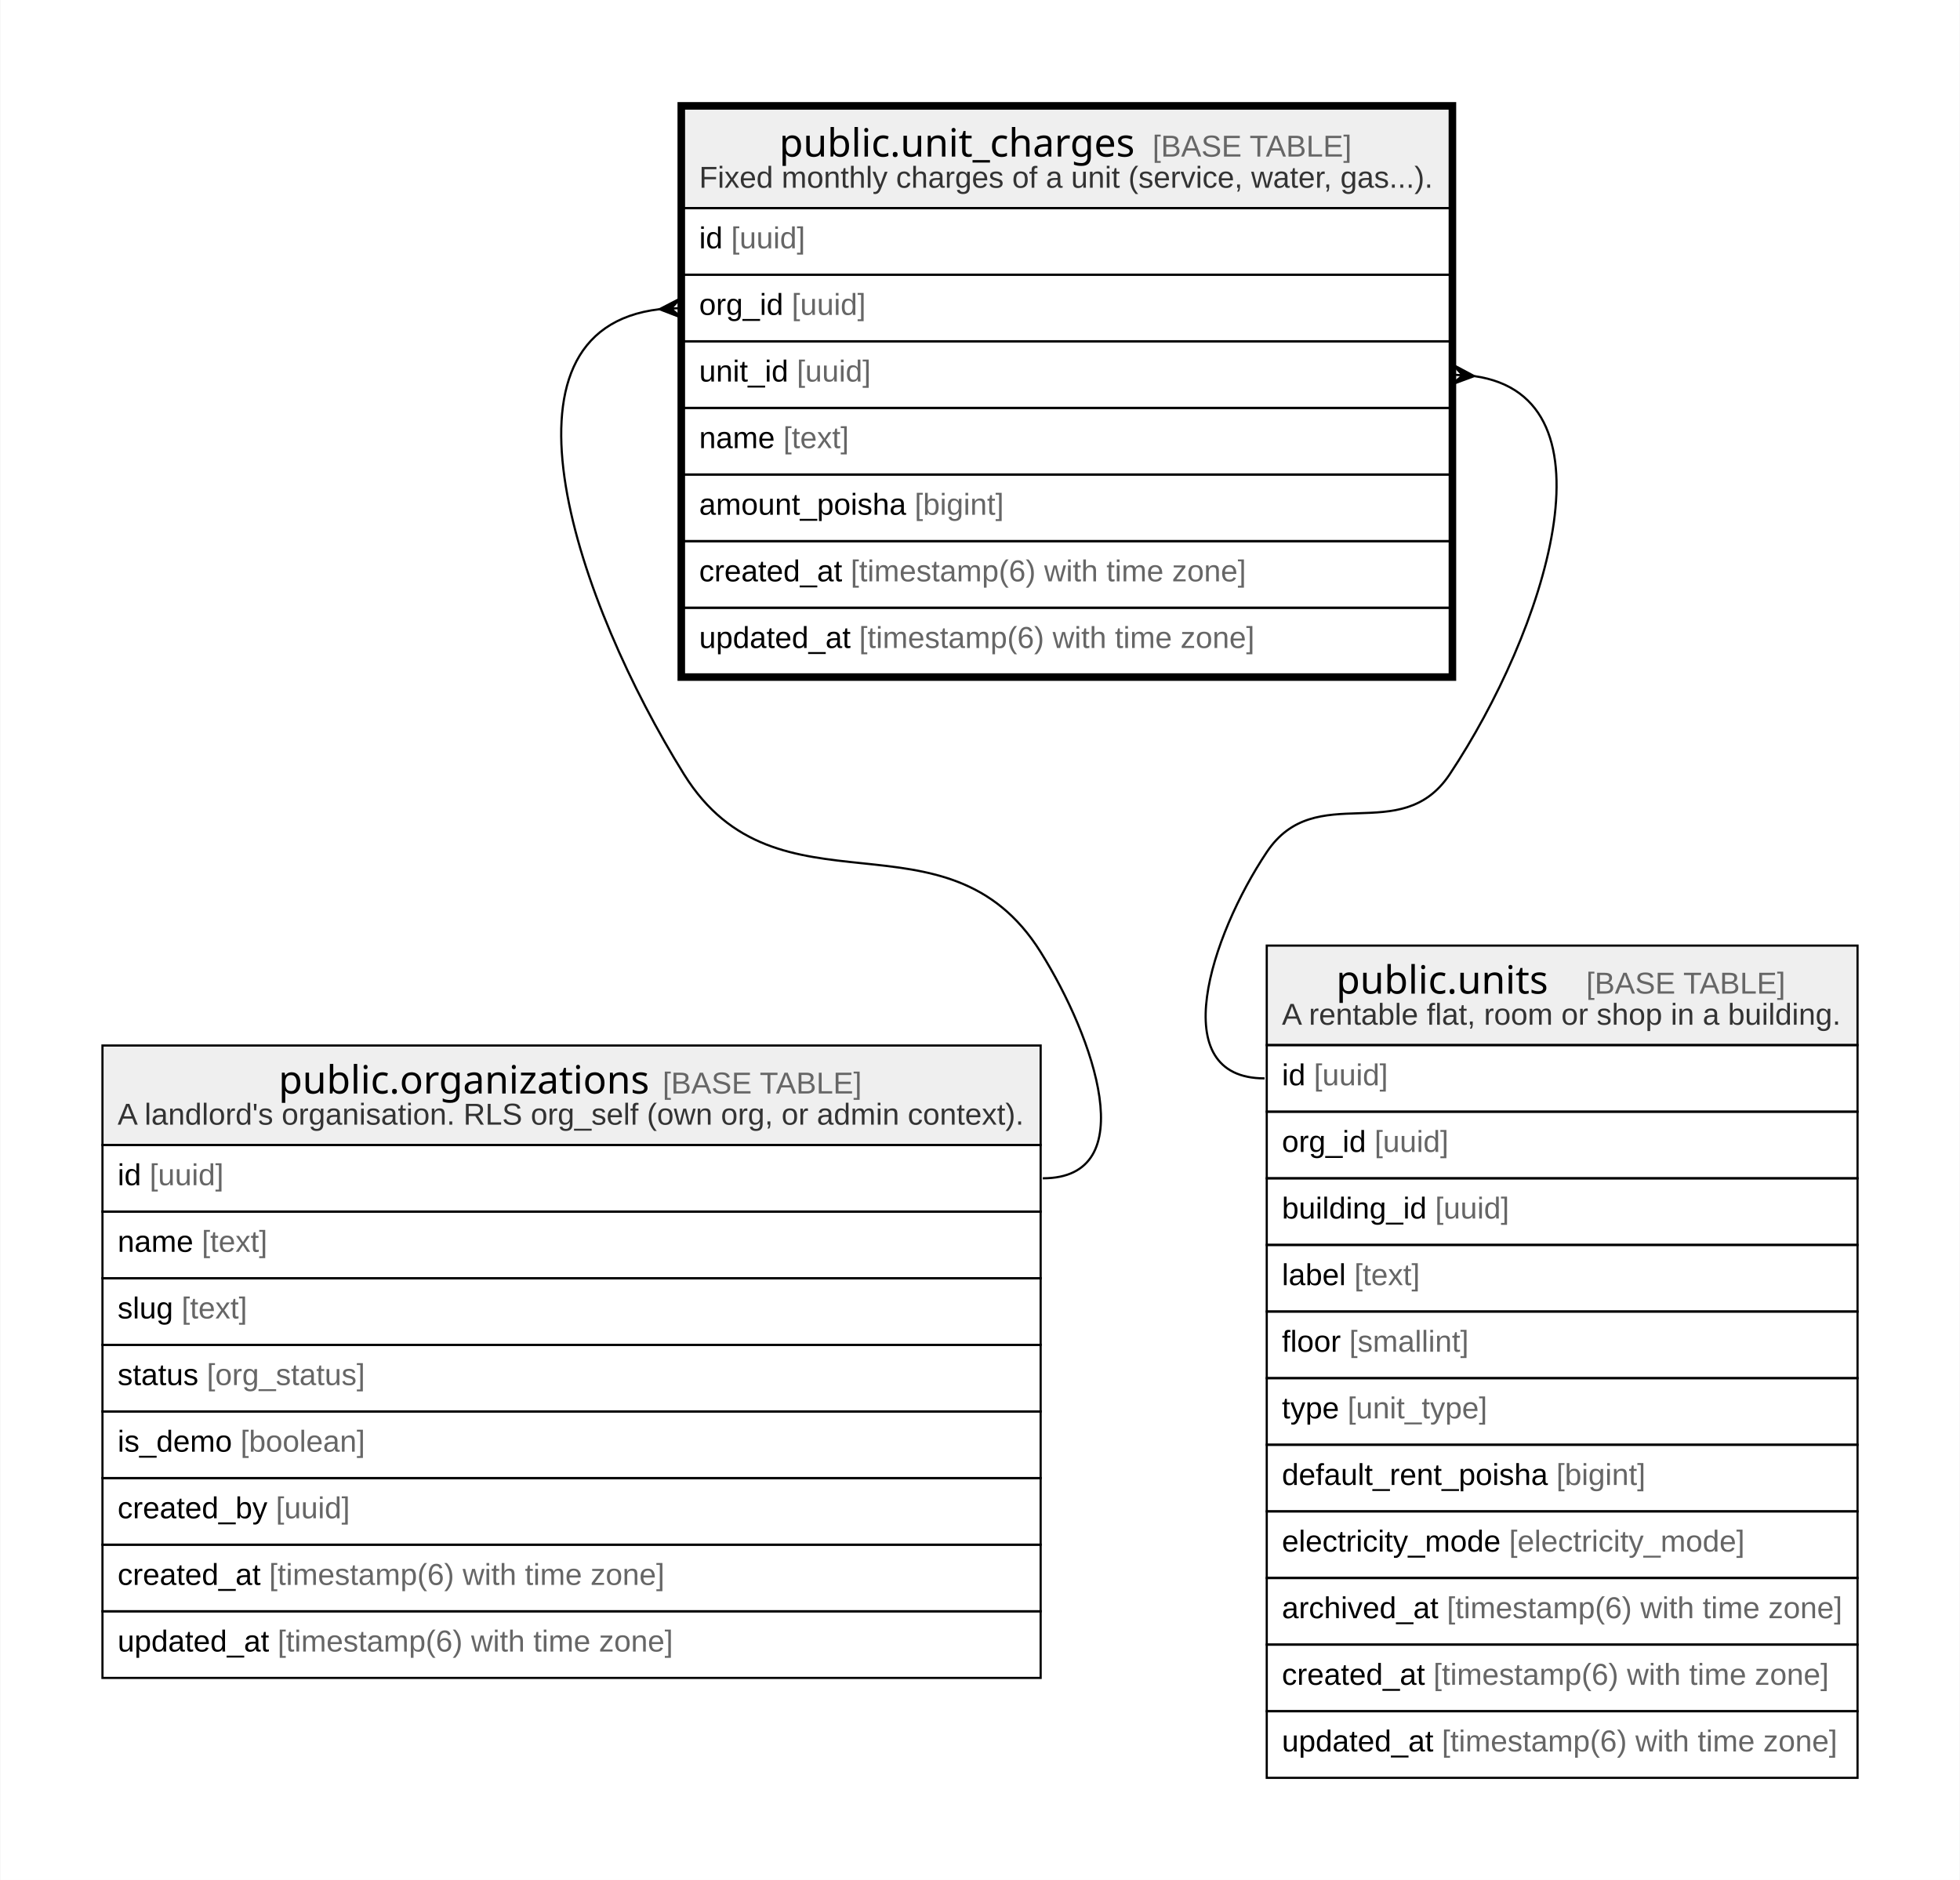
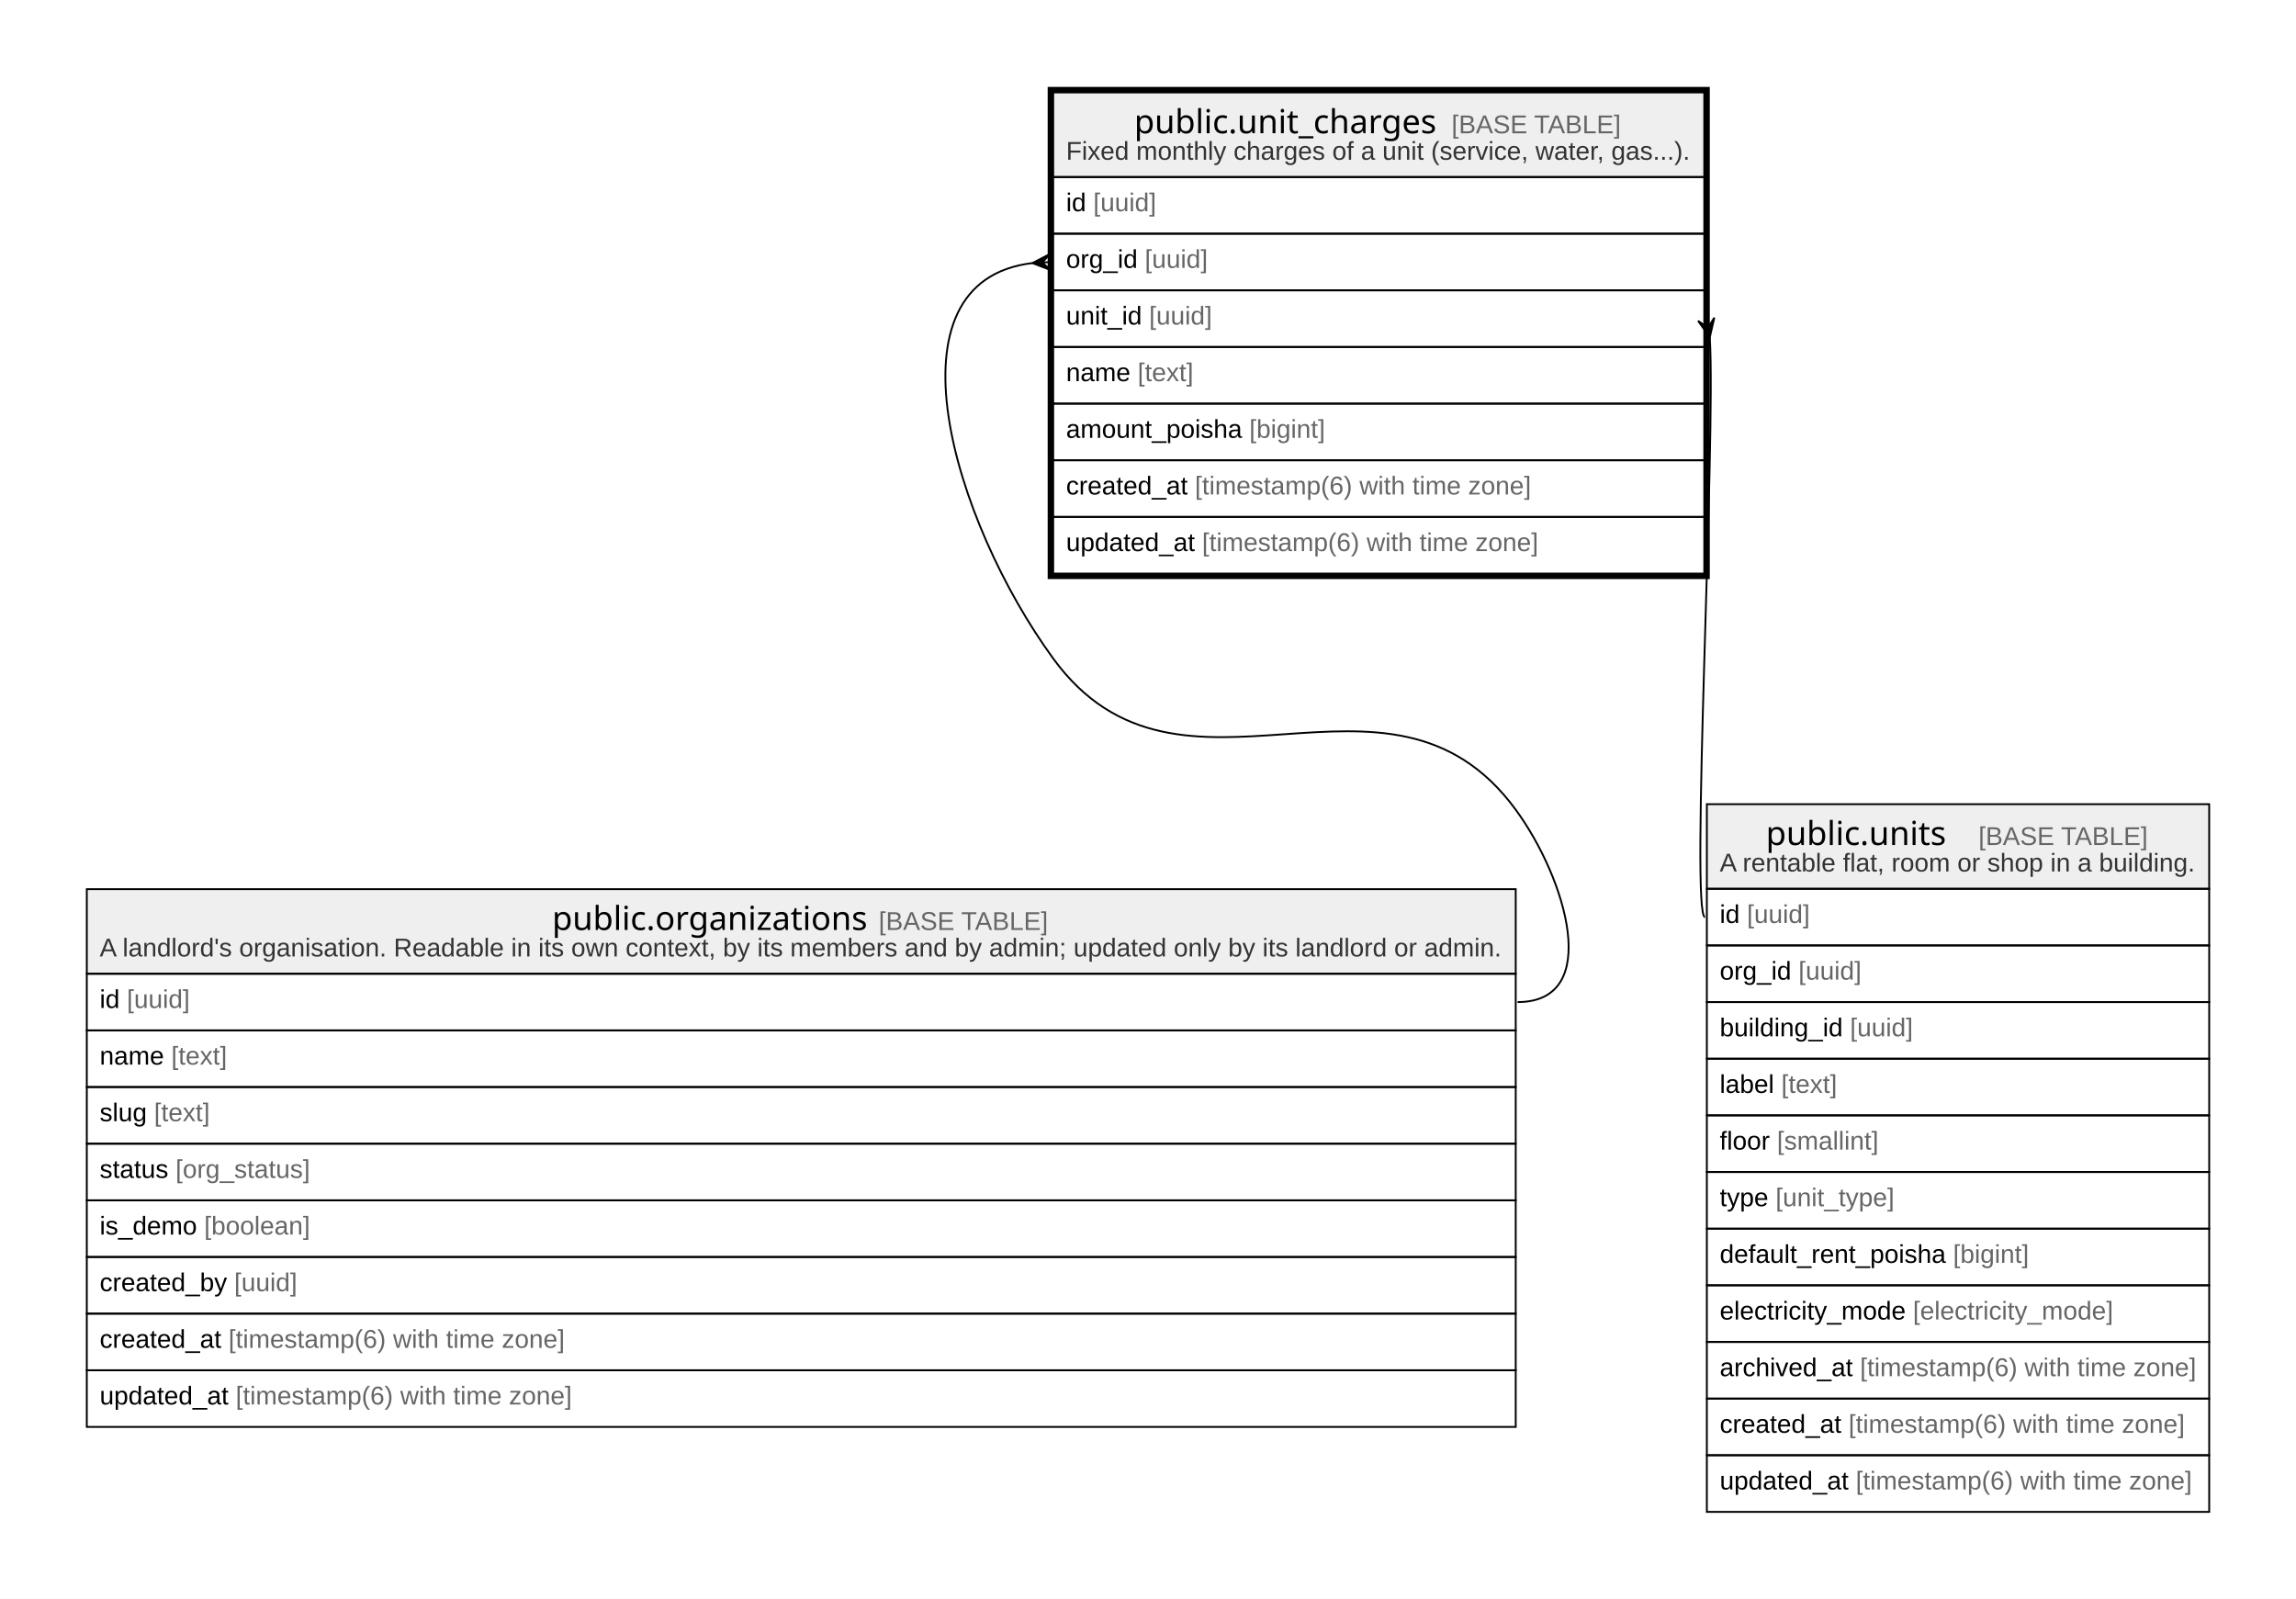
- <svg xmlns="http://www.w3.org/2000/svg" width="906pt" height="869pt" viewBox="0.00 0.00 905.86 869.20">
+ <svg xmlns="http://www.w3.org/2000/svg" width="1248pt" height="869pt" viewBox="0.00 0.00 1248.46 869.20">
  <g id="graph0" class="graph" transform="scale(1 1) rotate(0) translate(4 865.2)">
-     <polygon fill="white" stroke="none" points="-4,4 -4,-865.2 901.86,-865.2 901.86,4 -4,4" />
+     <polygon fill="white" stroke="none" points="-4,4 -4,-865.2 1244.46,-865.2 1244.46,4 -4,4" />
    <g id="node1" class="node">
-       <polygon fill="#efefef" stroke="none" points="312.07,-769 312.07,-815 666.1,-815 666.1,-769 312.07,-769" />
-       <polygon fill="none" stroke="black" points="312.07,-769 312.07,-815 666.1,-815 666.1,-769 312.07,-769" />
-       <text text-anchor="start" x="356.11" y="-792.8" font-family="Arial Bold" font-size="18.00">public.unit_charges</text>
-       <text text-anchor="start" x="497.57" y="-792.8" font-family="Arial" font-size="14.00">    </text>
-       <text text-anchor="start" x="528.69" y="-792.8" font-family="Arial" font-size="14.00" fill="#666666">[BASE TABLE]</text>
-       <text text-anchor="start" x="319.07" y="-778.4" font-family="Arial" font-size="14.00" fill="#333333">Fixed monthly charges of a unit (service, water, gas...).</text>
-       <polygon fill="none" stroke="black" points="312.07,-738.2 312.07,-769 666.1,-769 666.1,-738.2 312.07,-738.2" />
-       <text text-anchor="start" x="319.07" y="-750.4" font-family="Arial" font-size="14.00">id </text>
-       <text text-anchor="start" x="333.86" y="-750.4" font-family="Arial" font-size="14.00" fill="#666666">[uuid]</text>
-       <polygon fill="none" stroke="black" points="312.07,-707.4 312.07,-738.2 666.1,-738.2 666.1,-707.4 312.07,-707.4" />
-       <text text-anchor="start" x="319.07" y="-719.6" font-family="Arial" font-size="14.00">org_id </text>
-       <text text-anchor="start" x="361.88" y="-719.6" font-family="Arial" font-size="14.00" fill="#666666">[uuid]</text>
-       <polygon fill="none" stroke="black" points="312.07,-676.6 312.07,-707.4 666.1,-707.4 666.1,-676.6 312.07,-676.6" />
-       <text text-anchor="start" x="319.07" y="-688.8" font-family="Arial" font-size="14.00">unit_id </text>
-       <text text-anchor="start" x="364.22" y="-688.8" font-family="Arial" font-size="14.00" fill="#666666">[uuid]</text>
-       <polygon fill="none" stroke="black" points="312.07,-645.8 312.07,-676.6 666.1,-676.6 666.1,-645.8 312.07,-645.8" />
-       <text text-anchor="start" x="319.07" y="-658" font-family="Arial" font-size="14.00">name </text>
-       <text text-anchor="start" x="357.98" y="-658" font-family="Arial" font-size="14.00" fill="#666666">[text]</text>
-       <polygon fill="none" stroke="black" points="312.07,-615 312.07,-645.8 666.1,-645.8 666.1,-615 312.07,-615" />
-       <text text-anchor="start" x="319.07" y="-627.2" font-family="Arial" font-size="14.00">amount_poisha </text>
-       <text text-anchor="start" x="418.7" y="-627.2" font-family="Arial" font-size="14.00" fill="#666666">[bigint]</text>
-       <polygon fill="none" stroke="black" points="312.07,-584.2 312.07,-615 666.1,-615 666.1,-584.2 312.07,-584.2" />
-       <text text-anchor="start" x="319.07" y="-596.4" font-family="Arial" font-size="14.00">created_at </text>
-       <text text-anchor="start" x="389.12" y="-596.4" font-family="Arial" font-size="14.00" fill="#666666">[timestamp(6) with time zone]</text>
-       <polygon fill="none" stroke="black" points="312.07,-553.4 312.07,-584.2 666.1,-584.2 666.1,-553.4 312.07,-553.4" />
-       <text text-anchor="start" x="319.07" y="-565.6" font-family="Arial" font-size="14.00">updated_at </text>
-       <text text-anchor="start" x="393.03" y="-565.6" font-family="Arial" font-size="14.00" fill="#666666">[timestamp(6) with time zone]</text>
-       <polygon fill="none" stroke="black" stroke-width="3" points="310.57,-551.9 310.57,-816.5 667.6,-816.5 667.6,-551.9 310.57,-551.9" />
+       <polygon fill="#efefef" stroke="none" points="568.68,-769 568.68,-815 922.7,-815 922.7,-769 568.68,-769" />
+       <polygon fill="none" stroke="black" points="568.68,-769 568.68,-815 922.7,-815 922.7,-769 568.68,-769" />
+       <text text-anchor="start" x="612.72" y="-792.8" font-family="Arial Bold" font-size="18.00">public.unit_charges</text>
+       <text text-anchor="start" x="754.18" y="-792.8" font-family="Arial" font-size="14.00">    </text>
+       <text text-anchor="start" x="785.29" y="-792.8" font-family="Arial" font-size="14.00" fill="#666666">[BASE TABLE]</text>
+       <text text-anchor="start" x="575.68" y="-778.4" font-family="Arial" font-size="14.00" fill="#333333">Fixed monthly charges of a unit (service, water, gas...).</text>
+       <polygon fill="none" stroke="black" points="568.68,-738.2 568.68,-769 922.7,-769 922.7,-738.2 568.68,-738.2" />
+       <text text-anchor="start" x="575.68" y="-750.4" font-family="Arial" font-size="14.00">id </text>
+       <text text-anchor="start" x="590.46" y="-750.4" font-family="Arial" font-size="14.00" fill="#666666">[uuid]</text>
+       <polygon fill="none" stroke="black" points="568.68,-707.4 568.68,-738.2 922.7,-738.2 922.7,-707.4 568.68,-707.4" />
+       <text text-anchor="start" x="575.68" y="-719.6" font-family="Arial" font-size="14.00">org_id </text>
+       <text text-anchor="start" x="618.48" y="-719.6" font-family="Arial" font-size="14.00" fill="#666666">[uuid]</text>
+       <polygon fill="none" stroke="black" points="568.68,-676.6 568.68,-707.4 922.7,-707.4 922.7,-676.6 568.68,-676.6" />
+       <text text-anchor="start" x="575.68" y="-688.8" font-family="Arial" font-size="14.00">unit_id </text>
+       <text text-anchor="start" x="620.82" y="-688.8" font-family="Arial" font-size="14.00" fill="#666666">[uuid]</text>
+       <polygon fill="none" stroke="black" points="568.68,-645.8 568.68,-676.6 922.7,-676.6 922.7,-645.8 568.68,-645.8" />
+       <text text-anchor="start" x="575.68" y="-658" font-family="Arial" font-size="14.00">name </text>
+       <text text-anchor="start" x="614.59" y="-658" font-family="Arial" font-size="14.00" fill="#666666">[text]</text>
+       <polygon fill="none" stroke="black" points="568.68,-615 568.68,-645.8 922.7,-645.8 922.7,-615 568.68,-615" />
+       <text text-anchor="start" x="575.68" y="-627.2" font-family="Arial" font-size="14.00">amount_poisha </text>
+       <text text-anchor="start" x="675.3" y="-627.2" font-family="Arial" font-size="14.00" fill="#666666">[bigint]</text>
+       <polygon fill="none" stroke="black" points="568.68,-584.2 568.68,-615 922.7,-615 922.7,-584.2 568.68,-584.2" />
+       <text text-anchor="start" x="575.68" y="-596.4" font-family="Arial" font-size="14.00">created_at </text>
+       <text text-anchor="start" x="645.72" y="-596.4" font-family="Arial" font-size="14.00" fill="#666666">[timestamp(6) with time zone]</text>
+       <polygon fill="none" stroke="black" points="568.68,-553.4 568.68,-584.2 922.7,-584.2 922.7,-553.4 568.68,-553.4" />
+       <text text-anchor="start" x="575.68" y="-565.6" font-family="Arial" font-size="14.00">updated_at </text>
+       <text text-anchor="start" x="649.63" y="-565.6" font-family="Arial" font-size="14.00" fill="#666666">[timestamp(6) with time zone]</text>
+       <polygon fill="none" stroke="black" stroke-width="3" points="567.18,-551.9 567.18,-816.5 924.2,-816.5 924.2,-551.9 567.18,-551.9" />
    </g>
    <g id="node2" class="node">
-       <polygon fill="#efefef" stroke="none" points="43.2,-335.8 43.2,-381.8 476.97,-381.8 476.97,-335.8 43.2,-335.8" />
-       <polygon fill="none" stroke="black" points="43.2,-335.8 43.2,-381.8 476.97,-381.8 476.97,-335.8 43.2,-335.8" />
-       <text text-anchor="start" x="124.61" y="-359.6" font-family="Arial Bold" font-size="18.00">public.organizations</text>
-       <text text-anchor="start" x="271.07" y="-359.6" font-family="Arial" font-size="14.00">    </text>
-       <text text-anchor="start" x="302.19" y="-359.6" font-family="Arial" font-size="14.00" fill="#666666">[BASE TABLE]</text>
-       <text text-anchor="start" x="50.2" y="-345.2" font-family="Arial" font-size="14.00" fill="#333333">A landlord's organisation. RLS org_self (own org, or admin context).</text>
-       <polygon fill="none" stroke="black" points="43.2,-305 43.2,-335.8 476.97,-335.8 476.97,-305 43.2,-305" />
+       <polygon fill="#efefef" stroke="none" points="43.2,-335.8 43.2,-381.8 820.18,-381.8 820.18,-335.8 43.2,-335.8" />
+       <polygon fill="none" stroke="black" points="43.2,-335.8 43.2,-381.8 820.18,-381.8 820.18,-335.8 43.2,-335.8" />
+       <text text-anchor="start" x="296.21" y="-359.6" font-family="Arial Bold" font-size="18.00">public.organizations</text>
+       <text text-anchor="start" x="442.68" y="-359.6" font-family="Arial" font-size="14.00">    </text>
+       <text text-anchor="start" x="473.79" y="-359.6" font-family="Arial" font-size="14.00" fill="#666666">[BASE TABLE]</text>
+       <text text-anchor="start" x="50.2" y="-345.2" font-family="Arial" font-size="14.00" fill="#333333">A landlord's organisation. Readable in its own context, by its members and by admin; updated only by its landlord or admin.</text>
+       <polygon fill="none" stroke="black" points="43.2,-305 43.2,-335.8 820.18,-335.8 820.18,-305 43.2,-305" />
      <text text-anchor="start" x="50.2" y="-317.2" font-family="Arial" font-size="14.00">id </text>
      <text text-anchor="start" x="64.99" y="-317.2" font-family="Arial" font-size="14.00" fill="#666666">[uuid]</text>
-       <polygon fill="none" stroke="black" points="43.2,-274.2 43.2,-305 476.97,-305 476.97,-274.2 43.2,-274.2" />
+       <polygon fill="none" stroke="black" points="43.2,-274.2 43.2,-305 820.18,-305 820.18,-274.2 43.2,-274.2" />
      <text text-anchor="start" x="50.2" y="-286.4" font-family="Arial" font-size="14.00">name </text>
      <text text-anchor="start" x="89.11" y="-286.4" font-family="Arial" font-size="14.00" fill="#666666">[text]</text>
-       <polygon fill="none" stroke="black" points="43.2,-243.4 43.2,-274.2 476.97,-274.2 476.97,-243.4 43.2,-243.4" />
+       <polygon fill="none" stroke="black" points="43.2,-243.4 43.2,-274.2 820.18,-274.2 820.18,-243.4 43.2,-243.4" />
      <text text-anchor="start" x="50.2" y="-255.6" font-family="Arial" font-size="14.00">slug </text>
      <text text-anchor="start" x="79.77" y="-255.6" font-family="Arial" font-size="14.00" fill="#666666">[text]</text>
-       <polygon fill="none" stroke="black" points="43.2,-212.6 43.2,-243.4 476.97,-243.4 476.97,-212.6 43.2,-212.6" />
+       <polygon fill="none" stroke="black" points="43.2,-212.6 43.2,-243.4 820.18,-243.4 820.18,-212.6 43.2,-212.6" />
      <text text-anchor="start" x="50.2" y="-224.8" font-family="Arial" font-size="14.00">status </text>
      <text text-anchor="start" x="91.44" y="-224.8" font-family="Arial" font-size="14.00" fill="#666666">[org_status]</text>
-       <polygon fill="none" stroke="black" points="43.2,-181.8 43.2,-212.6 476.97,-212.6 476.97,-181.8 43.2,-181.8" />
+       <polygon fill="none" stroke="black" points="43.2,-181.8 43.2,-212.6 820.18,-212.6 820.18,-181.8 43.2,-181.8" />
      <text text-anchor="start" x="50.2" y="-194" font-family="Arial" font-size="14.00">is_demo </text>
      <text text-anchor="start" x="107.01" y="-194" font-family="Arial" font-size="14.00" fill="#666666">[boolean]</text>
-       <polygon fill="none" stroke="black" points="43.2,-151 43.2,-181.8 476.97,-181.8 476.97,-151 43.2,-151" />
+       <polygon fill="none" stroke="black" points="43.2,-151 43.2,-181.8 820.18,-181.8 820.18,-151 43.2,-151" />
      <text text-anchor="start" x="50.2" y="-163.2" font-family="Arial" font-size="14.00">created_by </text>
      <text text-anchor="start" x="123.36" y="-163.2" font-family="Arial" font-size="14.00" fill="#666666">[uuid]</text>
-       <polygon fill="none" stroke="black" points="43.2,-120.2 43.2,-151 476.97,-151 476.97,-120.2 43.2,-120.2" />
+       <polygon fill="none" stroke="black" points="43.2,-120.2 43.2,-151 820.18,-151 820.18,-120.2 43.2,-120.2" />
      <text text-anchor="start" x="50.2" y="-132.4" font-family="Arial" font-size="14.00">created_at </text>
      <text text-anchor="start" x="120.25" y="-132.4" font-family="Arial" font-size="14.00" fill="#666666">[timestamp(6) with time zone]</text>
-       <polygon fill="none" stroke="black" points="43.2,-89.4 43.2,-120.2 476.97,-120.2 476.97,-89.4 43.2,-89.4" />
+       <polygon fill="none" stroke="black" points="43.2,-89.4 43.2,-120.2 820.18,-120.2 820.18,-89.4 43.2,-89.4" />
      <text text-anchor="start" x="50.2" y="-101.6" font-family="Arial" font-size="14.00">updated_at </text>
      <text text-anchor="start" x="124.16" y="-101.6" font-family="Arial" font-size="14.00" fill="#666666">[timestamp(6) with time zone]</text>
    </g>
    <g id="edge1" class="edge">
-       <path fill="none" stroke="black" d="M300.74,-722.23C218.78,-712.65 263.39,-585.47 312.07,-507.2 355.33,-437.67 433.55,-494.43 476.97,-425 501.63,-385.58 524.47,-320.4 477.97,-320.4" />
-       <polygon fill="black" stroke="black" points="300.76,-722.23 310.49,-727.27 306.08,-722.52 310.41,-722.76 310.41,-722.76 310.41,-722.76 306.08,-722.52 310.99,-718.29 300.76,-722.23" />
+       <path fill="none" stroke="black" d="M557.31,-722.21C474.95,-712.36 514.39,-581.69 568.68,-507.2 637.94,-412.16 750.69,-519.87 820.18,-425 847.65,-387.5 867.67,-320.4 821.18,-320.4" />
+       <polygon fill="black" stroke="black" points="557.36,-722.21 567.09,-727.27 562.68,-722.52 567.01,-722.76 567.01,-722.76 567.01,-722.76 562.68,-722.52 567.6,-718.29 557.36,-722.21" />
    </g>
    <g id="node3" class="node">
-       <polygon fill="#efefef" stroke="none" points="581.51,-382 581.51,-428 854.66,-428 854.66,-382 581.51,-382" />
-       <polygon fill="none" stroke="black" points="581.51,-382 581.51,-428 854.66,-428 854.66,-382 581.51,-382" />
-       <text text-anchor="start" x="613.59" y="-405.8" font-family="Arial Bold" font-size="18.00">public.units</text>
-       <text text-anchor="start" x="698.09" y="-405.8" font-family="Arial" font-size="14.00">    </text>
-       <text text-anchor="start" x="729.21" y="-405.8" font-family="Arial" font-size="14.00" fill="#666666">[BASE TABLE]</text>
-       <text text-anchor="start" x="588.51" y="-391.4" font-family="Arial" font-size="14.00" fill="#333333">A rentable flat, room or shop in a building.</text>
-       <polygon fill="none" stroke="black" points="581.51,-351.2 581.51,-382 854.66,-382 854.66,-351.2 581.51,-351.2" />
-       <text text-anchor="start" x="588.51" y="-363.4" font-family="Arial" font-size="14.00">id </text>
-       <text text-anchor="start" x="603.3" y="-363.4" font-family="Arial" font-size="14.00" fill="#666666">[uuid]</text>
-       <polygon fill="none" stroke="black" points="581.51,-320.4 581.51,-351.2 854.66,-351.2 854.66,-320.4 581.51,-320.4" />
-       <text text-anchor="start" x="588.51" y="-332.6" font-family="Arial" font-size="14.00">org_id </text>
-       <text text-anchor="start" x="631.32" y="-332.6" font-family="Arial" font-size="14.00" fill="#666666">[uuid]</text>
-       <polygon fill="none" stroke="black" points="581.51,-289.6 581.51,-320.4 854.66,-320.4 854.66,-289.6 581.51,-289.6" />
-       <text text-anchor="start" x="588.51" y="-301.8" font-family="Arial" font-size="14.00">building_id </text>
-       <text text-anchor="start" x="659.35" y="-301.8" font-family="Arial" font-size="14.00" fill="#666666">[uuid]</text>
-       <polygon fill="none" stroke="black" points="581.51,-258.8 581.51,-289.6 854.66,-289.6 854.66,-258.8 581.51,-258.8" />
-       <text text-anchor="start" x="588.51" y="-271" font-family="Arial" font-size="14.00">label </text>
-       <text text-anchor="start" x="621.98" y="-271" font-family="Arial" font-size="14.00" fill="#666666">[text]</text>
-       <polygon fill="none" stroke="black" points="581.51,-228 581.51,-258.8 854.66,-258.8 854.66,-228 581.51,-228" />
-       <text text-anchor="start" x="588.51" y="-240.2" font-family="Arial" font-size="14.00">floor </text>
-       <text text-anchor="start" x="619.64" y="-240.2" font-family="Arial" font-size="14.00" fill="#666666">[smallint]</text>
-       <polygon fill="none" stroke="black" points="581.51,-197.2 581.51,-228 854.66,-228 854.66,-197.2 581.51,-197.2" />
-       <text text-anchor="start" x="588.51" y="-209.4" font-family="Arial" font-size="14.00">type </text>
-       <text text-anchor="start" x="618.86" y="-209.4" font-family="Arial" font-size="14.00" fill="#666666">[unit_type]</text>
-       <polygon fill="none" stroke="black" points="581.51,-166.4 581.51,-197.2 854.66,-197.2 854.66,-166.4 581.51,-166.4" />
-       <text text-anchor="start" x="588.51" y="-178.6" font-family="Arial" font-size="14.00">default_rent_poisha </text>
-       <text text-anchor="start" x="715.39" y="-178.6" font-family="Arial" font-size="14.00" fill="#666666">[bigint]</text>
-       <polygon fill="none" stroke="black" points="581.51,-135.6 581.51,-166.4 854.66,-166.4 854.66,-135.6 581.51,-135.6" />
-       <text text-anchor="start" x="588.51" y="-147.8" font-family="Arial" font-size="14.00">electricity_mode </text>
-       <text text-anchor="start" x="693.55" y="-147.8" font-family="Arial" font-size="14.00" fill="#666666">[electricity_mode]</text>
-       <polygon fill="none" stroke="black" points="581.51,-104.8 581.51,-135.6 854.66,-135.6 854.66,-104.8 581.51,-104.8" />
-       <text text-anchor="start" x="588.51" y="-117" font-family="Arial" font-size="14.00">archived_at </text>
-       <text text-anchor="start" x="664.78" y="-117" font-family="Arial" font-size="14.00" fill="#666666">[timestamp(6) with time zone]</text>
-       <polygon fill="none" stroke="black" points="581.51,-74 581.51,-104.8 854.66,-104.8 854.66,-74 581.51,-74" />
-       <text text-anchor="start" x="588.51" y="-86.2" font-family="Arial" font-size="14.00">created_at </text>
-       <text text-anchor="start" x="658.56" y="-86.2" font-family="Arial" font-size="14.00" fill="#666666">[timestamp(6) with time zone]</text>
-       <polygon fill="none" stroke="black" points="581.51,-43.2 581.51,-74 854.66,-74 854.66,-43.2 581.51,-43.2" />
-       <text text-anchor="start" x="588.51" y="-55.4" font-family="Arial" font-size="14.00">updated_at </text>
-       <text text-anchor="start" x="662.47" y="-55.4" font-family="Arial" font-size="14.00" fill="#666666">[timestamp(6) with time zone]</text>
+       <polygon fill="#efefef" stroke="none" points="924.11,-382 924.11,-428 1197.26,-428 1197.26,-382 924.11,-382" />
+       <polygon fill="none" stroke="black" points="924.11,-382 924.11,-428 1197.26,-428 1197.26,-382 924.11,-382" />
+       <text text-anchor="start" x="956.2" y="-405.8" font-family="Arial Bold" font-size="18.00">public.units</text>
+       <text text-anchor="start" x="1040.69" y="-405.8" font-family="Arial" font-size="14.00">    </text>
+       <text text-anchor="start" x="1071.81" y="-405.8" font-family="Arial" font-size="14.00" fill="#666666">[BASE TABLE]</text>
+       <text text-anchor="start" x="931.11" y="-391.4" font-family="Arial" font-size="14.00" fill="#333333">A rentable flat, room or shop in a building.</text>
+       <polygon fill="none" stroke="black" points="924.11,-351.2 924.11,-382 1197.26,-382 1197.26,-351.2 924.11,-351.2" />
+       <text text-anchor="start" x="931.11" y="-363.4" font-family="Arial" font-size="14.00">id </text>
+       <text text-anchor="start" x="945.9" y="-363.4" font-family="Arial" font-size="14.00" fill="#666666">[uuid]</text>
+       <polygon fill="none" stroke="black" points="924.11,-320.4 924.11,-351.2 1197.26,-351.2 1197.26,-320.4 924.11,-320.4" />
+       <text text-anchor="start" x="931.11" y="-332.6" font-family="Arial" font-size="14.00">org_id </text>
+       <text text-anchor="start" x="973.92" y="-332.6" font-family="Arial" font-size="14.00" fill="#666666">[uuid]</text>
+       <polygon fill="none" stroke="black" points="924.11,-289.6 924.11,-320.4 1197.26,-320.4 1197.26,-289.6 924.11,-289.6" />
+       <text text-anchor="start" x="931.11" y="-301.8" font-family="Arial" font-size="14.00">building_id </text>
+       <text text-anchor="start" x="1001.95" y="-301.8" font-family="Arial" font-size="14.00" fill="#666666">[uuid]</text>
+       <polygon fill="none" stroke="black" points="924.11,-258.8 924.11,-289.6 1197.26,-289.6 1197.26,-258.8 924.11,-258.8" />
+       <text text-anchor="start" x="931.11" y="-271" font-family="Arial" font-size="14.00">label </text>
+       <text text-anchor="start" x="964.58" y="-271" font-family="Arial" font-size="14.00" fill="#666666">[text]</text>
+       <polygon fill="none" stroke="black" points="924.11,-228 924.11,-258.8 1197.26,-258.8 1197.26,-228 924.11,-228" />
+       <text text-anchor="start" x="931.11" y="-240.2" font-family="Arial" font-size="14.00">floor </text>
+       <text text-anchor="start" x="962.24" y="-240.2" font-family="Arial" font-size="14.00" fill="#666666">[smallint]</text>
+       <polygon fill="none" stroke="black" points="924.11,-197.2 924.11,-228 1197.26,-228 1197.26,-197.2 924.11,-197.2" />
+       <text text-anchor="start" x="931.11" y="-209.4" font-family="Arial" font-size="14.00">type </text>
+       <text text-anchor="start" x="961.47" y="-209.4" font-family="Arial" font-size="14.00" fill="#666666">[unit_type]</text>
+       <polygon fill="none" stroke="black" points="924.11,-166.4 924.11,-197.2 1197.26,-197.2 1197.26,-166.4 924.11,-166.4" />
+       <text text-anchor="start" x="931.11" y="-178.6" font-family="Arial" font-size="14.00">default_rent_poisha </text>
+       <text text-anchor="start" x="1057.99" y="-178.6" font-family="Arial" font-size="14.00" fill="#666666">[bigint]</text>
+       <polygon fill="none" stroke="black" points="924.11,-135.6 924.11,-166.4 1197.26,-166.4 1197.26,-135.6 924.11,-135.6" />
+       <text text-anchor="start" x="931.11" y="-147.8" font-family="Arial" font-size="14.00">electricity_mode </text>
+       <text text-anchor="start" x="1036.16" y="-147.8" font-family="Arial" font-size="14.00" fill="#666666">[electricity_mode]</text>
+       <polygon fill="none" stroke="black" points="924.11,-104.8 924.11,-135.6 1197.26,-135.6 1197.26,-104.8 924.11,-104.8" />
+       <text text-anchor="start" x="931.11" y="-117" font-family="Arial" font-size="14.00">archived_at </text>
+       <text text-anchor="start" x="1007.38" y="-117" font-family="Arial" font-size="14.00" fill="#666666">[timestamp(6) with time zone]</text>
+       <polygon fill="none" stroke="black" points="924.11,-74 924.11,-104.8 1197.26,-104.8 1197.26,-74 924.11,-74" />
+       <text text-anchor="start" x="931.11" y="-86.2" font-family="Arial" font-size="14.00">created_at </text>
+       <text text-anchor="start" x="1001.16" y="-86.2" font-family="Arial" font-size="14.00" fill="#666666">[timestamp(6) with time zone]</text>
+       <polygon fill="none" stroke="black" points="924.11,-43.2 924.11,-74 1197.26,-74 1197.26,-43.2 924.11,-43.2" />
+       <text text-anchor="start" x="931.11" y="-55.4" font-family="Arial" font-size="14.00">updated_at </text>
+       <text text-anchor="start" x="1005.07" y="-55.4" font-family="Arial" font-size="14.00" fill="#666666">[timestamp(6) with time zone]</text>
    </g>
    <g id="edge2" class="edge">
-       <path fill="none" stroke="black" d="M677.45,-691.31C745.84,-681.64 709.54,-572.52 666.1,-507.2 643.47,-473.18 604.21,-505.17 581.51,-471.2 555.69,-432.54 534.02,-366.6 580.51,-366.6" />
-       <polygon fill="black" stroke="black" points="677.41,-691.31 667.13,-687.49 672.09,-691.67 667.77,-691.96 667.77,-691.96 667.77,-691.96 672.09,-691.67 667.73,-696.47 677.41,-691.31" />
+       <path fill="none" stroke="black" d="M925.7,-681.9C929.11,-626.98 915.03,-366.6 923.11,-366.6" />
+       <polygon fill="black" stroke="black" points="925.71,-681.86 919.35,-690.8 924.67,-687.1 923.83,-691.34 923.83,-691.34 923.83,-691.34 924.67,-687.1 928.18,-692.55 925.71,-681.86" />
    </g>
  </g>
</svg>
